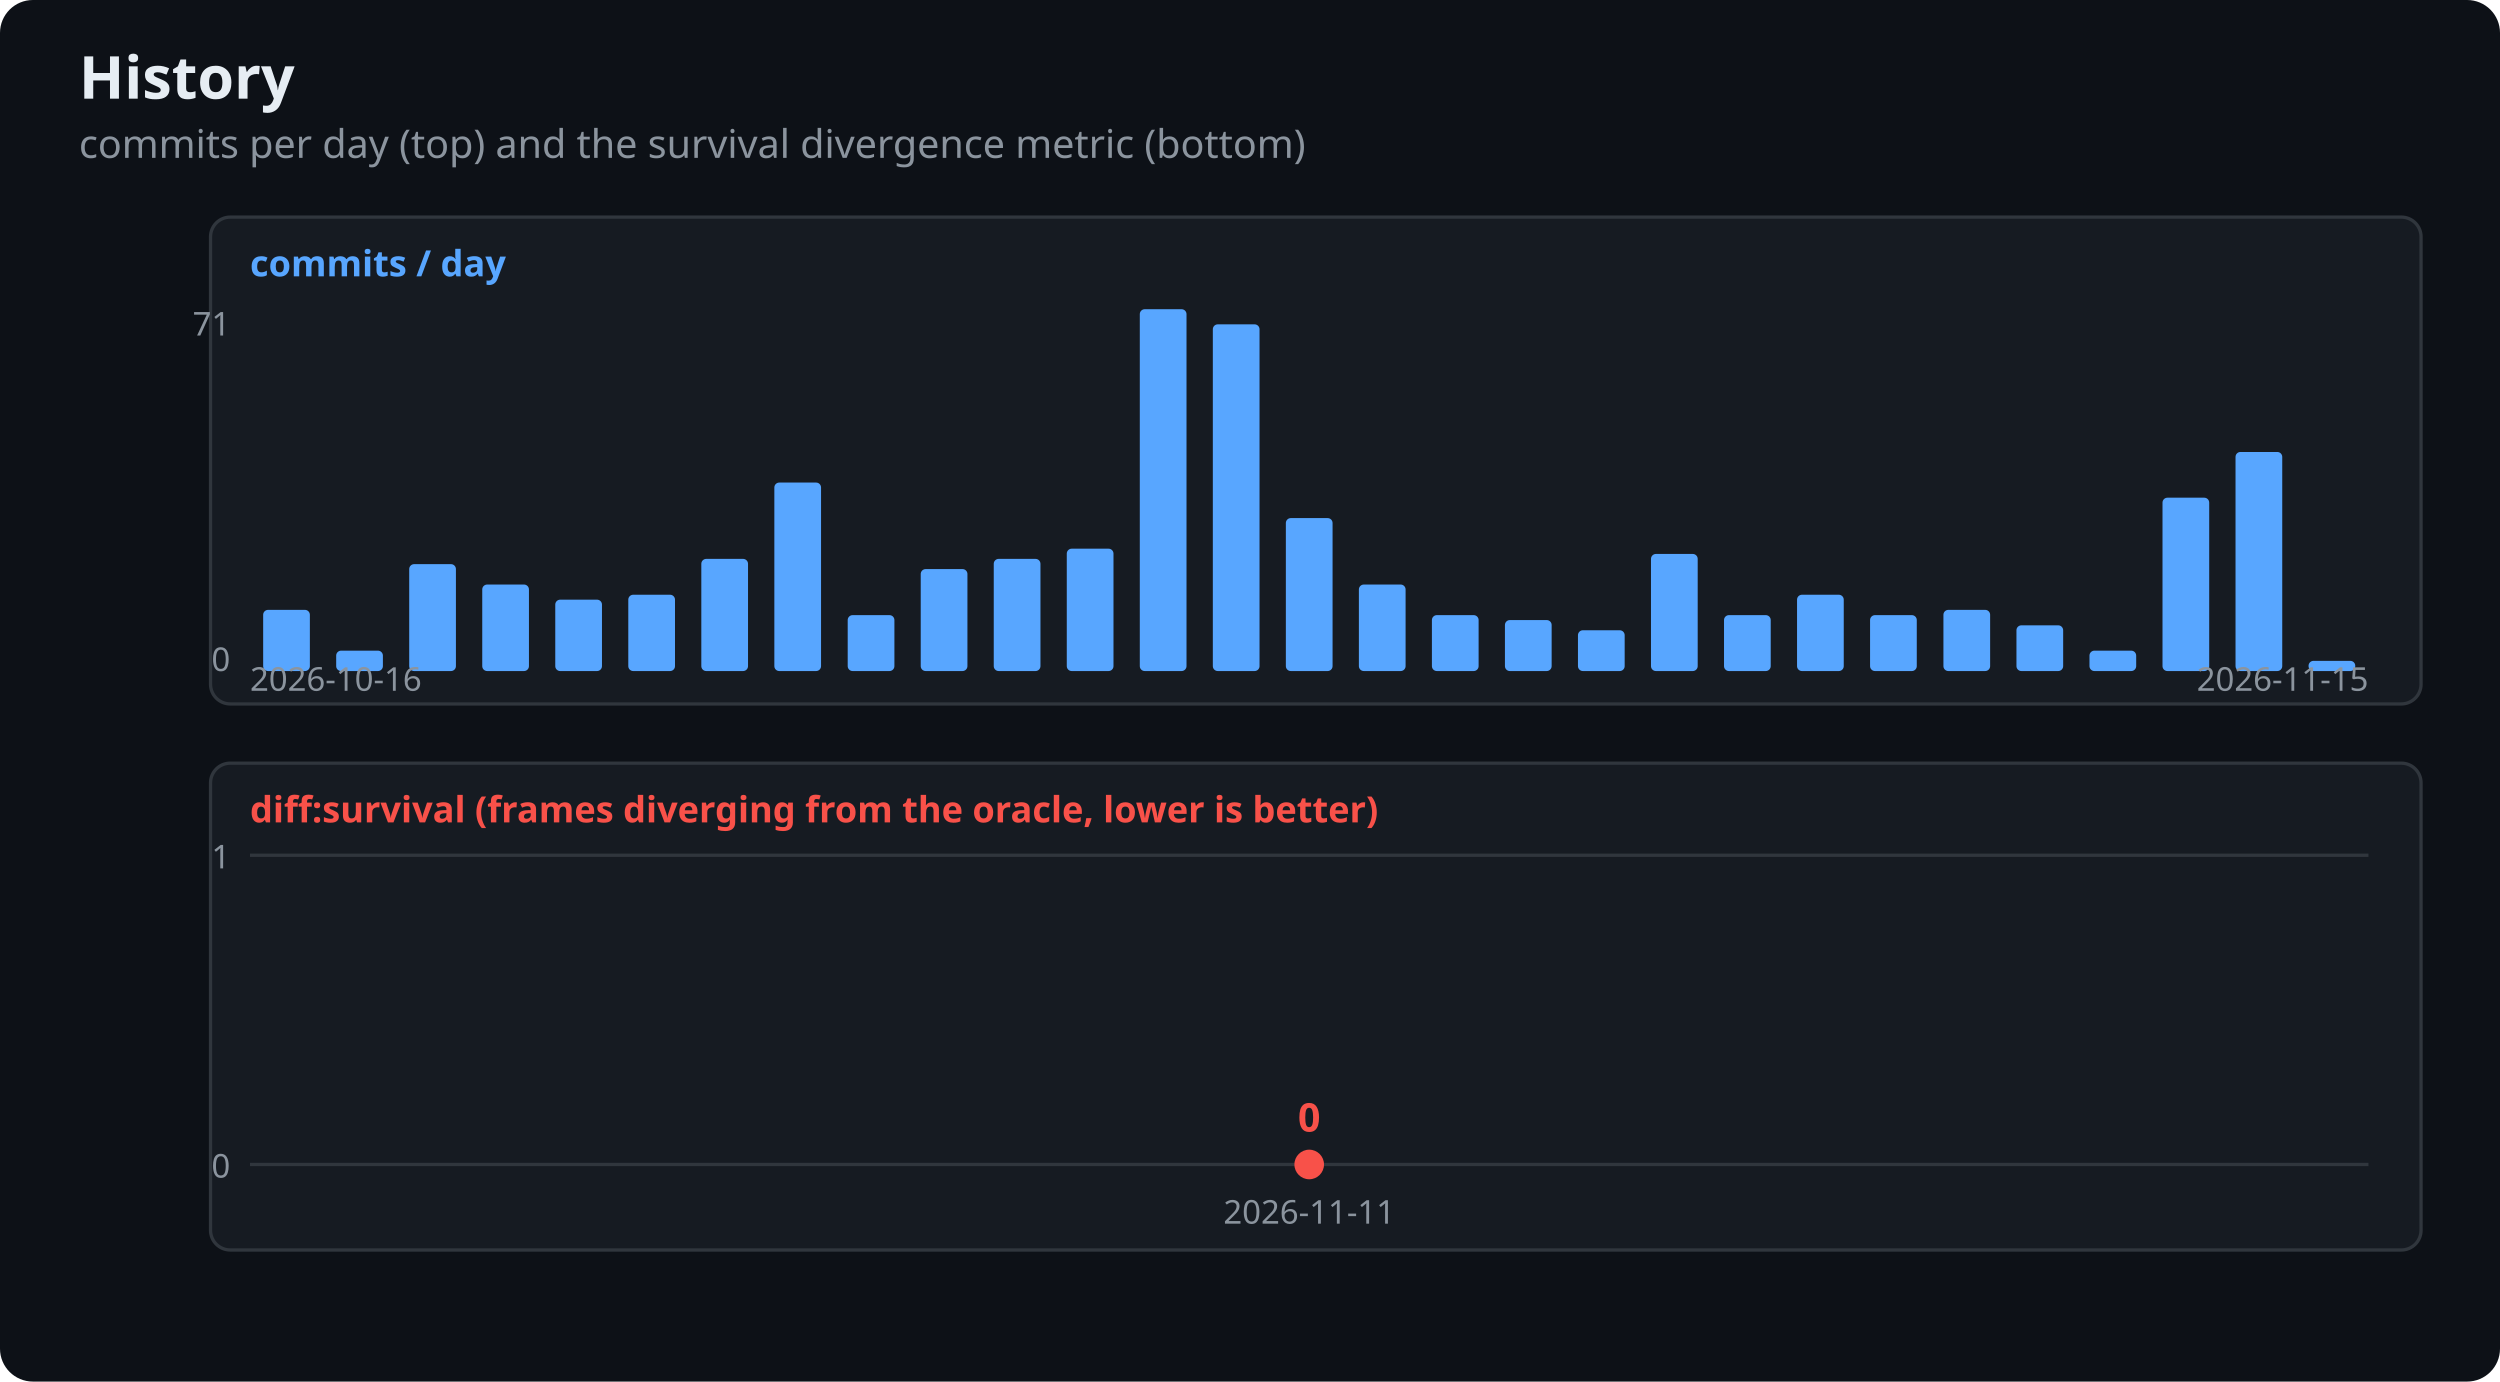
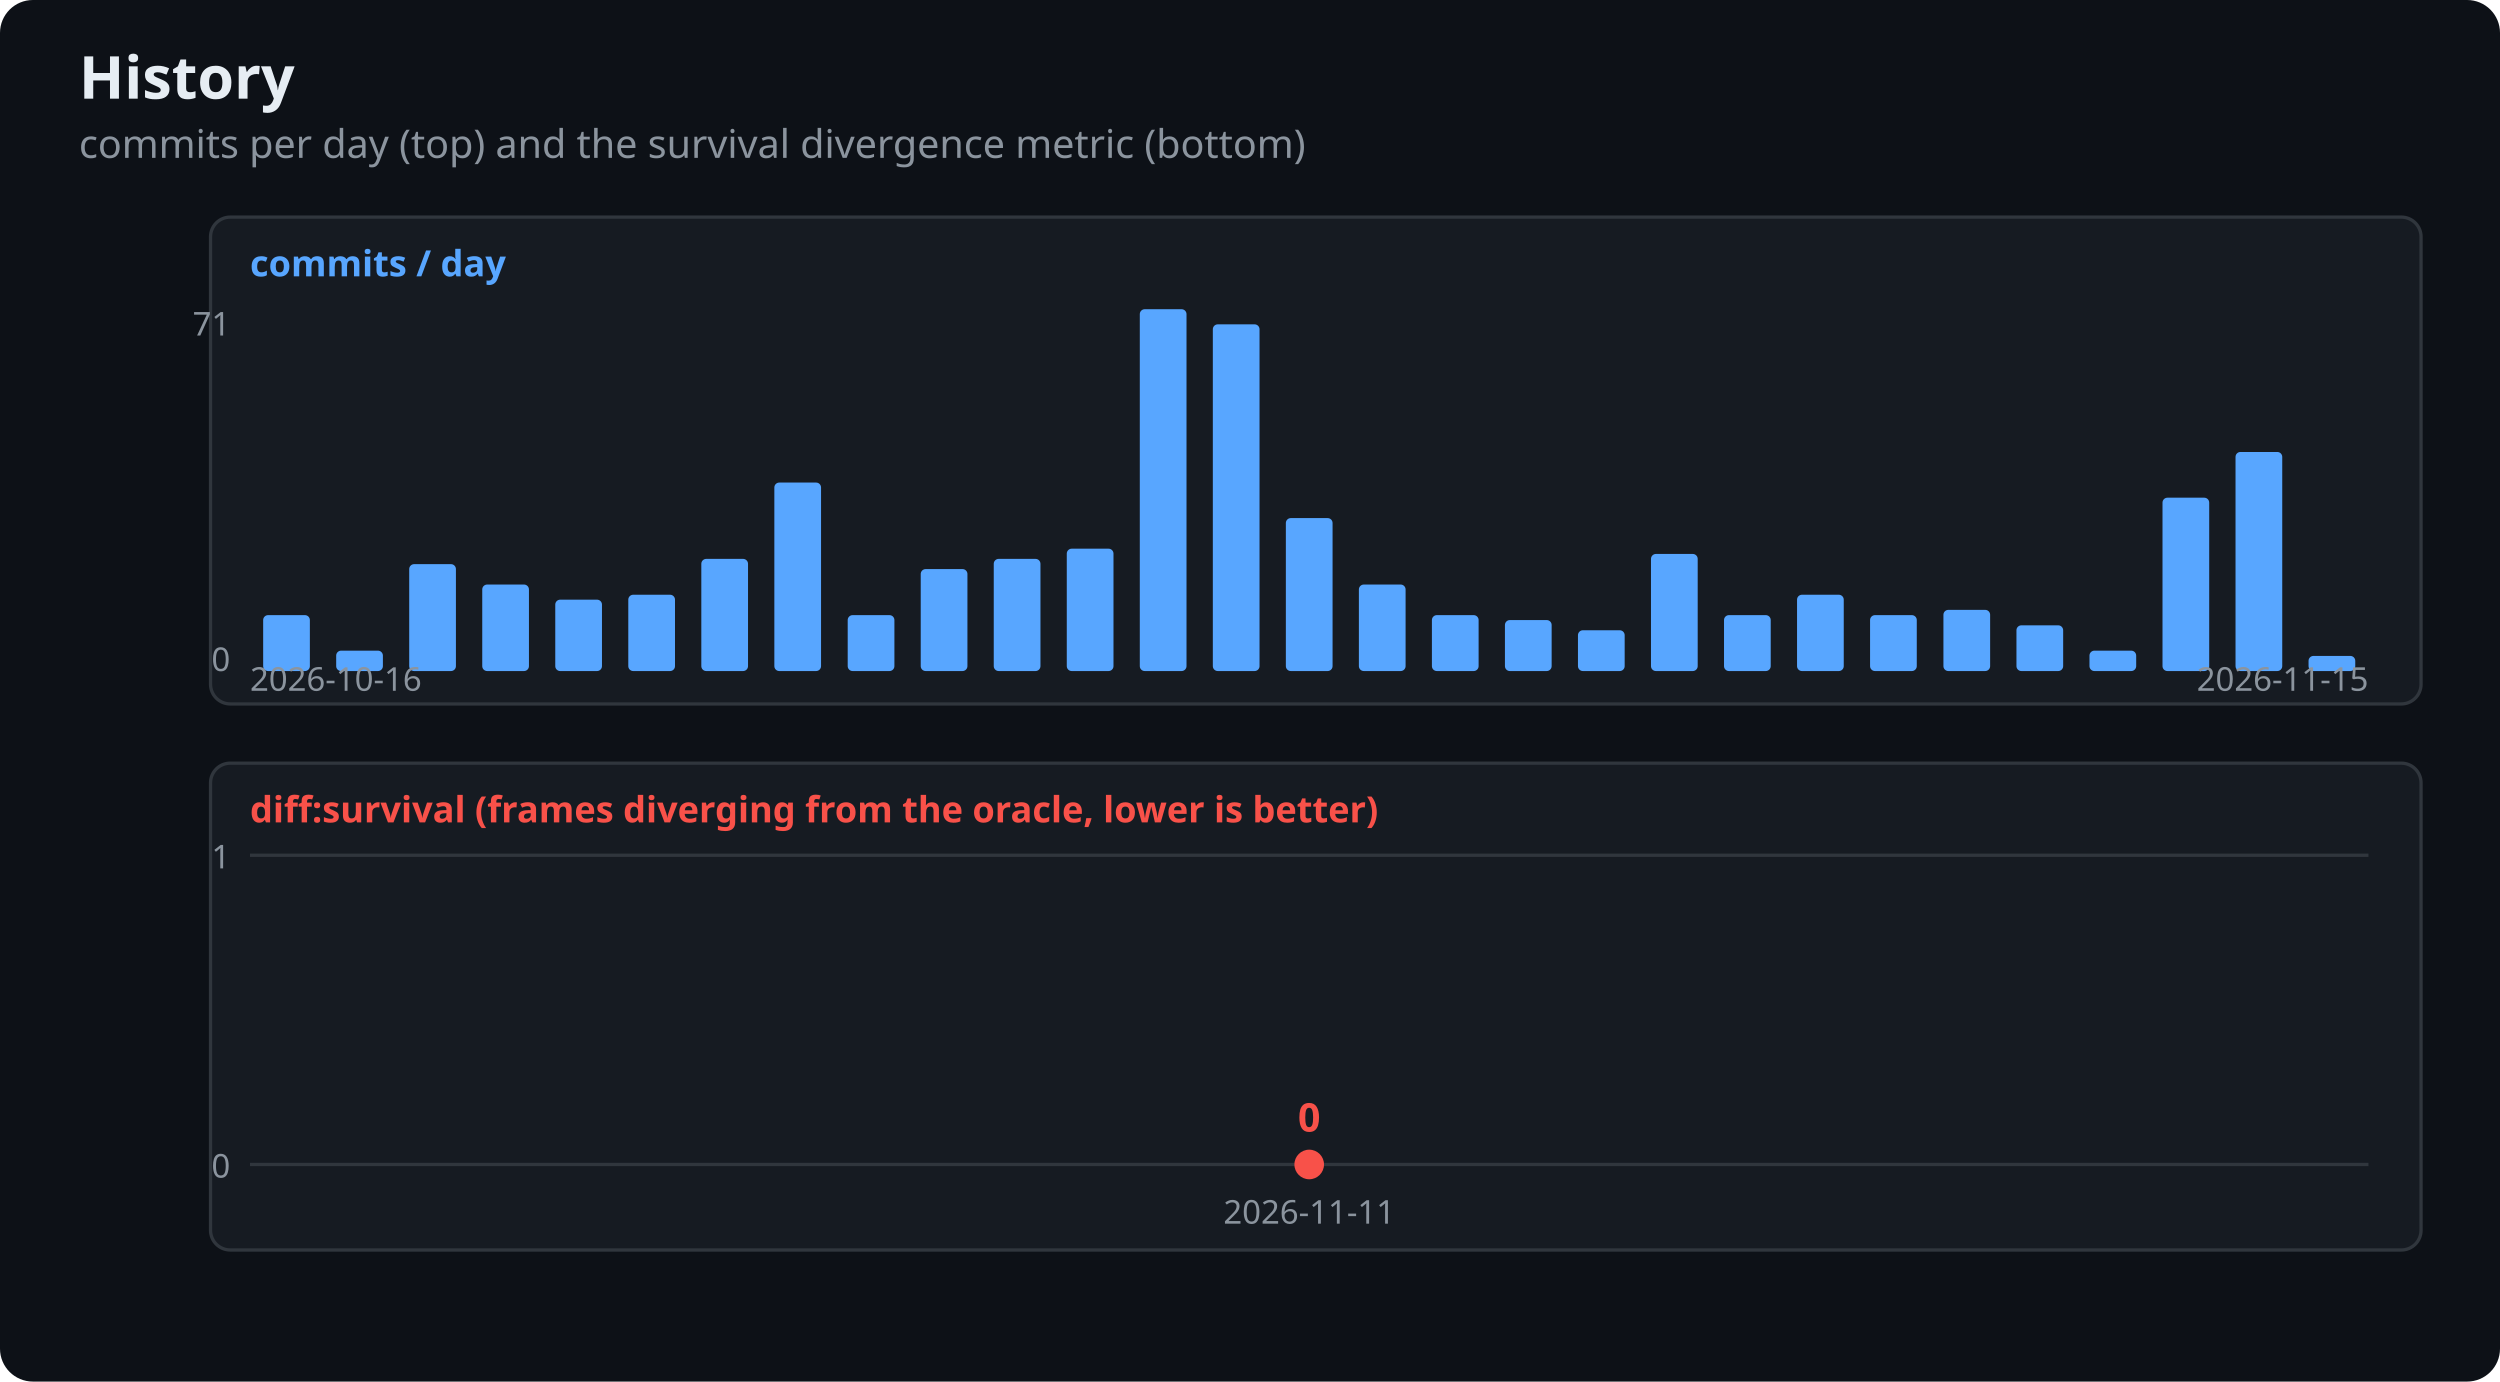
<svg xmlns="http://www.w3.org/2000/svg" width="760" height="420" viewBox="0 0 760 420" font-family="Segoe UI,Ubuntu,sans-serif">
  <rect width="760" height="420" rx="10" fill="#0d1117" />
  <text x="24" y="30" fill="#e6edf3" font-size="18" font-weight="600">History</text>
  <text x="24" y="48" fill="#8b949e" font-size="12">commits per day (top) and the survival divergence metric (bottom)</text>
  <rect x="64" y="66" width="672" height="148" fill="#161b22" stroke="#30363d" rx="6" />
  <text x="76" y="84" fill="#58a6ff" font-size="11" font-weight="600">commits / day</text>
-   <rect x="80.0" y="185.4" width="14.2" height="18.6" fill="#58a6ff" rx="1.5" />
+   <rect x="80.0" y="187.0" width="14.2" height="17.0" fill="#58a6ff" rx="1.5" />
  <rect x="102.2" y="197.8" width="14.2" height="6.2" fill="#58a6ff" rx="1.5" />
  <rect x="124.4" y="171.5" width="14.2" height="32.5" fill="#58a6ff" rx="1.5" />
  <rect x="146.6" y="177.7" width="14.2" height="26.3" fill="#58a6ff" rx="1.5" />
  <rect x="168.8" y="182.3" width="14.2" height="21.7" fill="#58a6ff" rx="1.5" />
  <rect x="191.0" y="180.8" width="14.2" height="23.2" fill="#58a6ff" rx="1.5" />
  <rect x="213.2" y="169.9" width="14.2" height="34.1" fill="#58a6ff" rx="1.5" />
  <rect x="235.4" y="146.7" width="14.2" height="57.3" fill="#58a6ff" rx="1.5" />
  <rect x="257.7" y="187.0" width="14.2" height="17.0" fill="#58a6ff" rx="1.5" />
  <rect x="279.9" y="173.0" width="14.2" height="31.0" fill="#58a6ff" rx="1.5" />
  <rect x="302.1" y="169.9" width="14.2" height="34.1" fill="#58a6ff" rx="1.5" />
  <rect x="324.3" y="166.8" width="14.2" height="37.2" fill="#58a6ff" rx="1.5" />
  <rect x="346.5" y="94.0" width="14.2" height="110.0" fill="#58a6ff" rx="1.5" />
  <rect x="368.7" y="98.6" width="14.2" height="105.4" fill="#58a6ff" rx="1.5" />
  <rect x="390.9" y="157.5" width="14.2" height="46.5" fill="#58a6ff" rx="1.5" />
  <rect x="413.1" y="177.7" width="14.2" height="26.3" fill="#58a6ff" rx="1.5" />
  <rect x="435.3" y="187.0" width="14.2" height="17.0" fill="#58a6ff" rx="1.5" />
  <rect x="457.5" y="188.5" width="14.2" height="15.5" fill="#58a6ff" rx="1.5" />
  <rect x="479.7" y="191.6" width="14.2" height="12.4" fill="#58a6ff" rx="1.5" />
  <rect x="501.9" y="168.4" width="14.2" height="35.6" fill="#58a6ff" rx="1.5" />
  <rect x="524.1" y="187.0" width="14.2" height="17.0" fill="#58a6ff" rx="1.5" />
  <rect x="546.3" y="180.8" width="14.2" height="23.2" fill="#58a6ff" rx="1.5" />
  <rect x="568.5" y="187.0" width="14.2" height="17.0" fill="#58a6ff" rx="1.5" />
  <rect x="590.8" y="185.4" width="14.2" height="18.6" fill="#58a6ff" rx="1.5" />
  <rect x="613.0" y="190.1" width="14.2" height="13.9" fill="#58a6ff" rx="1.5" />
  <rect x="635.2" y="197.8" width="14.2" height="6.2" fill="#58a6ff" rx="1.5" />
  <rect x="657.4" y="151.3" width="14.2" height="52.7" fill="#58a6ff" rx="1.5" />
  <rect x="679.6" y="137.4" width="14.2" height="66.6" fill="#58a6ff" rx="1.5" />
-   <rect x="701.8" y="200.9" width="14.2" height="3.1" fill="#58a6ff" rx="1.5" />
+   <rect x="701.8" y="199.4" width="14.2" height="4.6" fill="#58a6ff" rx="1.5" />
  <text x="70" y="102" fill="#8b949e" font-size="10" text-anchor="end">71</text>
  <text x="70" y="204" fill="#8b949e" font-size="10" text-anchor="end">0</text>
  <text x="76" y="210" fill="#8b949e" font-size="10">2026-10-16</text>
  <text x="720" y="210" fill="#8b949e" font-size="10" text-anchor="end">2026-11-15</text>
  <rect x="64" y="232" width="672" height="148" fill="#161b22" stroke="#30363d" rx="6" />
  <text x="76" y="250" fill="#f85149" font-size="11" font-weight="600">diff:survival (frames diverging from the oracle, lower is better)</text>
  <line x1="76" y1="354.0" x2="720" y2="354.0" stroke="#30363d" stroke-width="1" />
  <text x="70" y="358.0" fill="#8b949e" font-size="10" text-anchor="end">0</text>
  <line x1="76" y1="260.0" x2="720" y2="260.0" stroke="#30363d" stroke-width="1" />
  <text x="70" y="264.0" fill="#8b949e" font-size="10" text-anchor="end">1</text>
  <circle cx="398.0" cy="354.0" r="4.5" fill="#f85149" />
  <text x="398.0" y="344.0" fill="#f85149" font-size="12" font-weight="600" text-anchor="middle">0</text>
  <text x="398.0" y="372" fill="#8b949e" font-size="10" text-anchor="middle">2026-11-11</text>
</svg>
